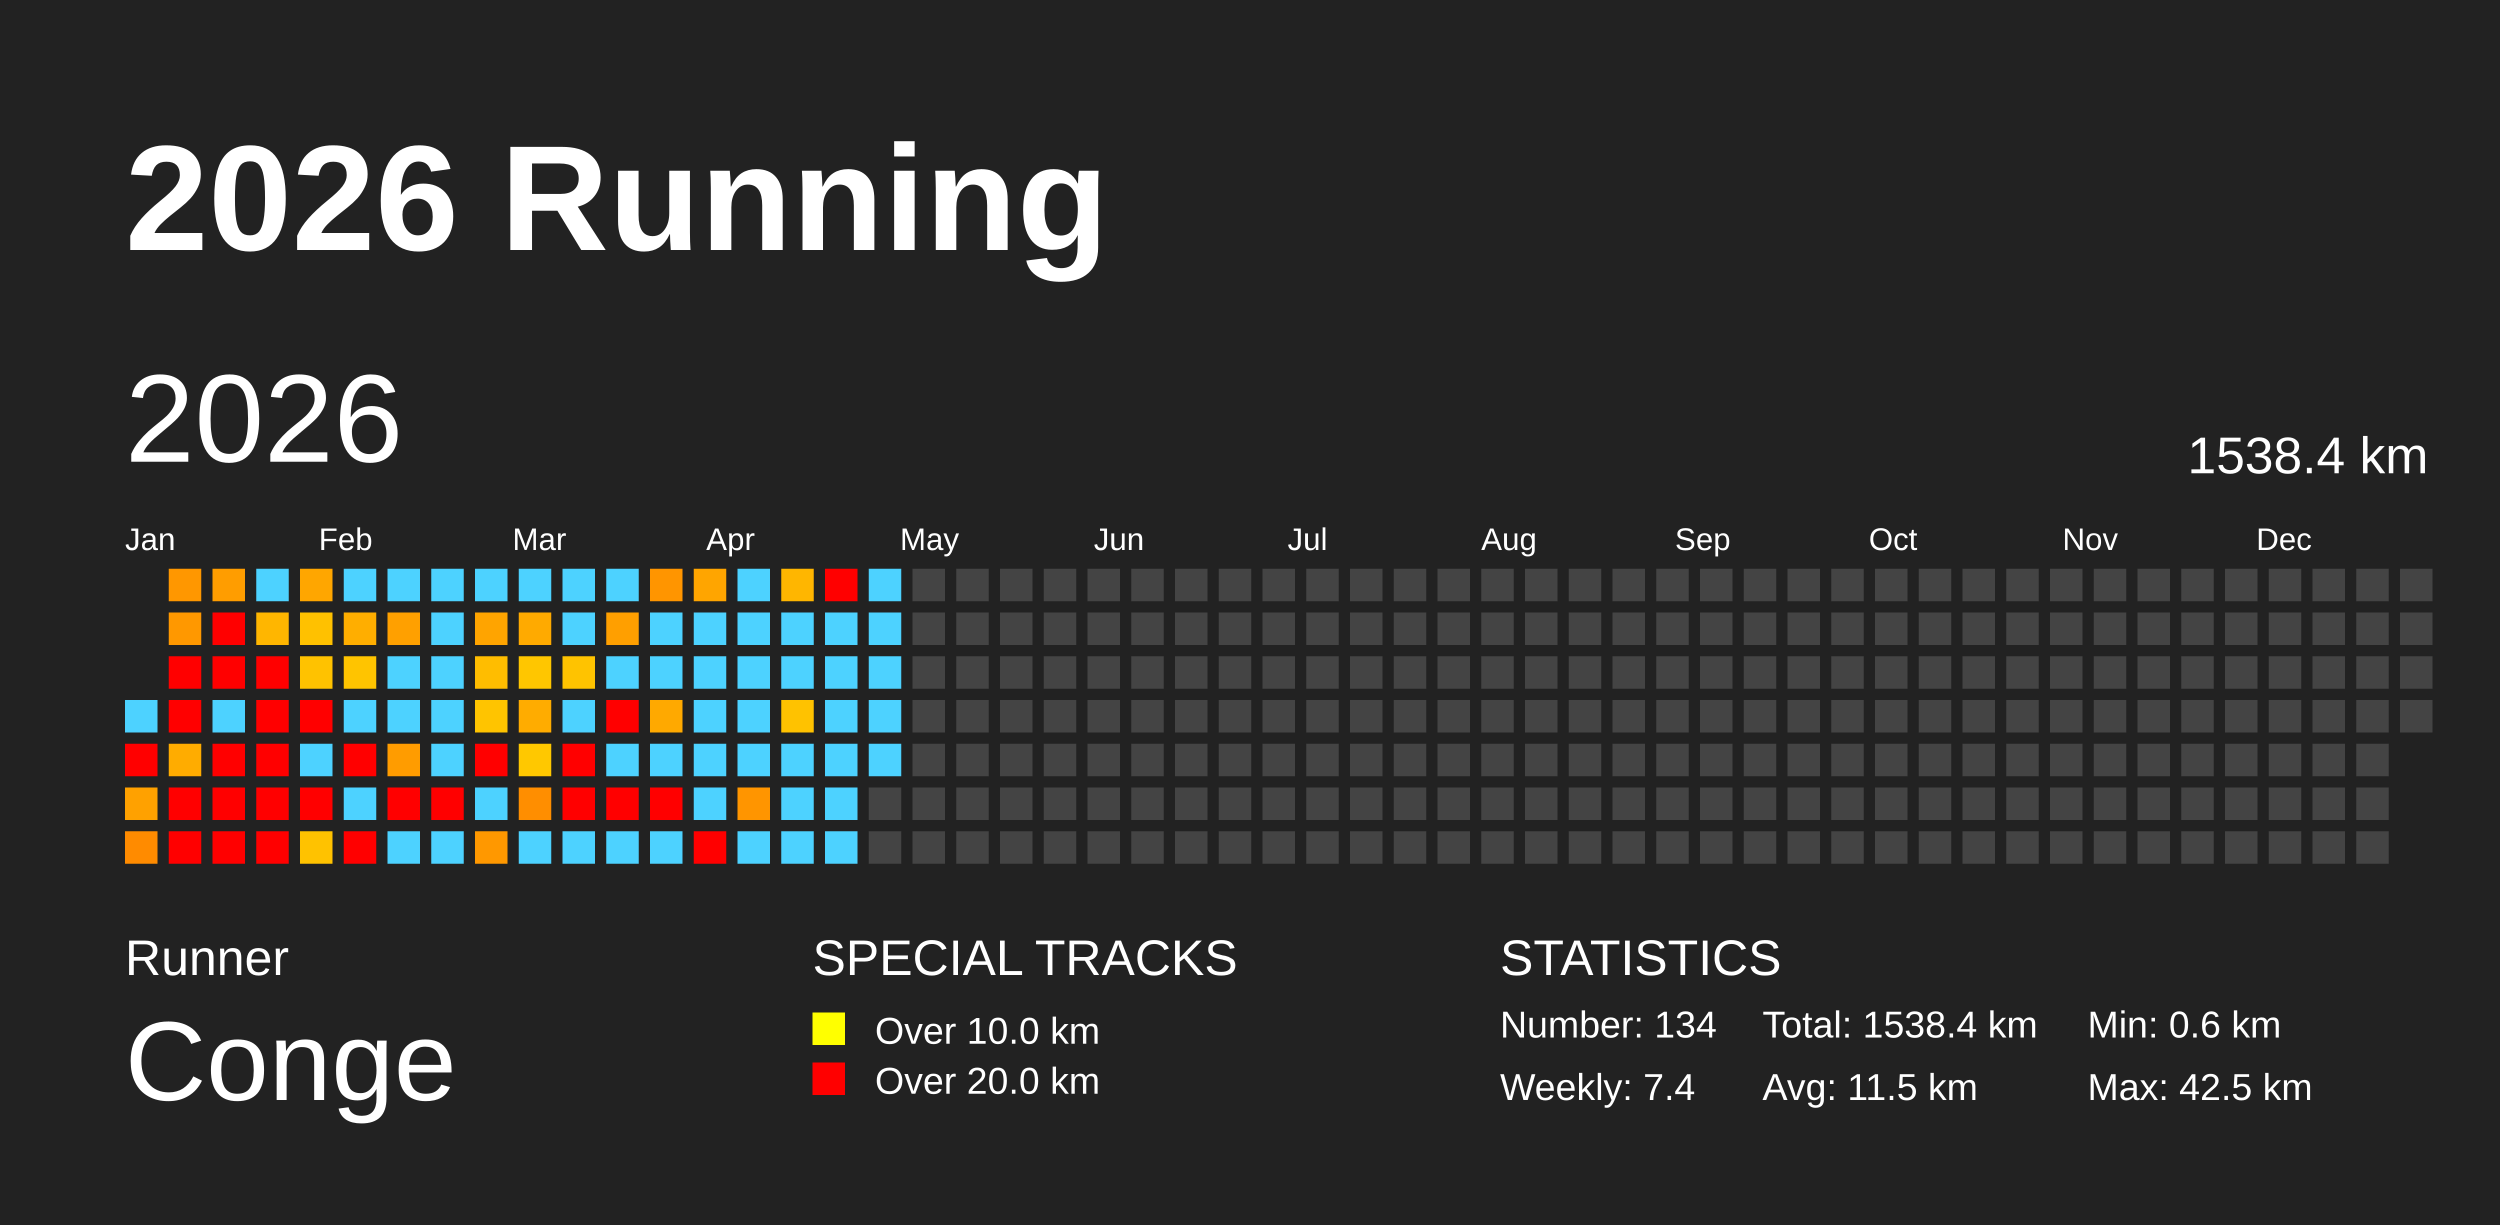
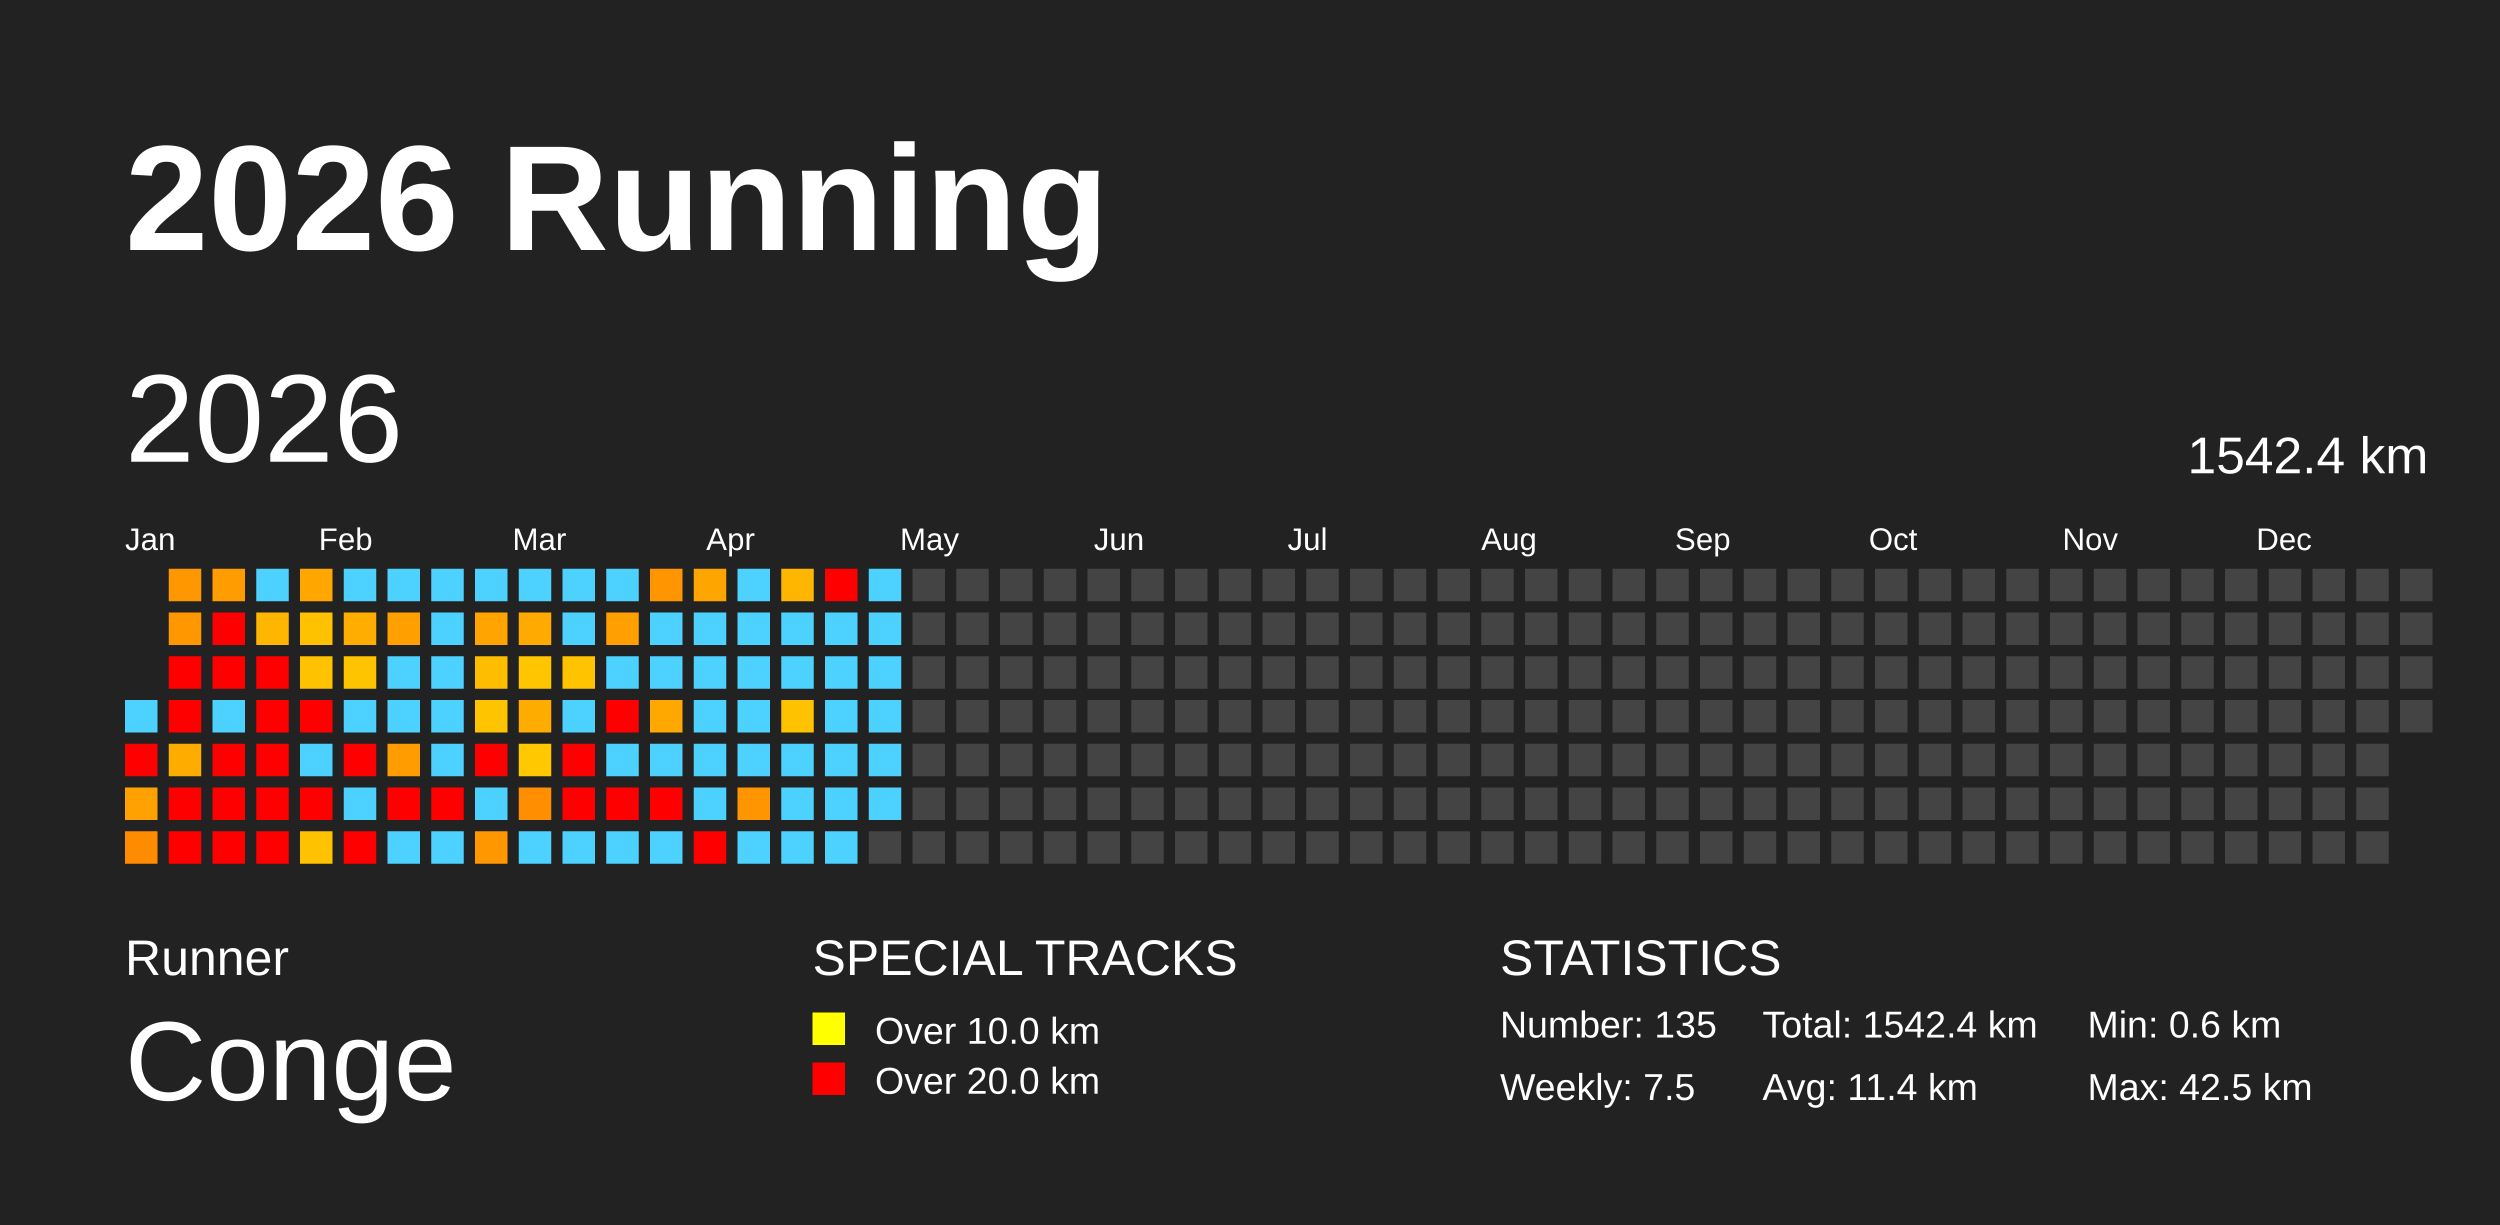
<svg xmlns="http://www.w3.org/2000/svg" baseProfile="full" height="98mm" version="1.1" viewBox="0,0,200,98" width="200mm">
  <defs />
  <rect fill="#222222" height="98" width="200" x="0" y="0" />
  <text fill="#FFFFFF" style="font-size:12px; font-family:Arial; font-weight:bold;" x="10" y="20">2026 Running</text>
  <text fill="#FFFFFF" style="font-size:4px; font-family:Arial" x="10" y="78">Runner</text>
  <text fill="#FFFFFF" style="font-size:9px; font-family:Arial" x="10" y="88">Conge</text>
  <text fill="#FFFFFF" style="font-size:4px; font-family:Arial" x="65" y="78">SPECIAL TRACKS</text>
  <rect fill="yellow" height="2.6" width="2.6" x="65" y="81" />
  <text fill="#FFFFFF" style="font-size:3px; font-family:Arial" x="70" y="83.5">Over 10.0 km</text>
  <rect fill="red" height="2.6" width="2.6" x="65" y="85" />
  <text fill="#FFFFFF" style="font-size:3px; font-family:Arial" x="70" y="87.5">Over 20.0 km</text>
  <text fill="#FFFFFF" style="font-size:4px; font-family:Arial" x="120" y="78">STATISTICS</text>
-   <text fill="#FFFFFF" style="font-size:3px; font-family:Arial" x="120" y="83">Number: 134</text>
-   <text fill="#FFFFFF" style="font-size:3px; font-family:Arial" x="120" y="88">Weekly: 7.4</text>
-   <text fill="#FFFFFF" style="font-size:3px; font-family:Arial" x="141" y="83">Total: 1538.4 km</text>
-   <text fill="#FFFFFF" style="font-size:3px; font-family:Arial" x="141" y="88">Avg: 11.5 km</text>
+   <text fill="#FFFFFF" style="font-size:3px; font-family:Arial" x="120" y="83">Number: 135</text>
+   <text fill="#FFFFFF" style="font-size:3px; font-family:Arial" x="120" y="88">Weekly: 7.5</text>
+   <text fill="#FFFFFF" style="font-size:3px; font-family:Arial" x="141" y="83">Total: 1542.4 km</text>
+   <text fill="#FFFFFF" style="font-size:3px; font-family:Arial" x="141" y="88">Avg: 11.4 km</text>
  <text fill="#FFFFFF" style="font-size:3px; font-family:Arial" x="167" y="83">Min: 0.6 km</text>
  <text fill="#FFFFFF" style="font-size:3px; font-family:Arial" x="167" y="88">Max: 42.5 km</text>
  <text dominant-baseline="hanging" fill="#FFFFFF" style="font-size:10.0px; font-family:Arial;" x="10" y="30">2026</text>
-   <text dominant-baseline="hanging" fill="#FFFFFF" style="font-size:4.125px; font-family:Arial;" x="175" y="35">1538.4 km</text>
+   <text dominant-baseline="hanging" fill="#FFFFFF" style="font-size:4.125px; font-family:Arial;" x="175" y="35">1542.4 km</text>
  <text fill="#FFFFFF" style="font-size:2.5px; font-family:Arial" x="10.0" y="44">Jan</text>
  <text fill="#FFFFFF" style="font-size:2.5px; font-family:Arial" x="25.5" y="44">Feb</text>
  <text fill="#FFFFFF" style="font-size:2.5px; font-family:Arial" x="41.0" y="44">Mar</text>
  <text fill="#FFFFFF" style="font-size:2.5px; font-family:Arial" x="56.5" y="44">Apr</text>
  <text fill="#FFFFFF" style="font-size:2.5px; font-family:Arial" x="72.0" y="44">May</text>
  <text fill="#FFFFFF" style="font-size:2.5px; font-family:Arial" x="87.5" y="44">Jun</text>
  <text fill="#FFFFFF" style="font-size:2.5px; font-family:Arial" x="103.0" y="44">Jul</text>
  <text fill="#FFFFFF" style="font-size:2.5px; font-family:Arial" x="118.5" y="44">Aug</text>
  <text fill="#FFFFFF" style="font-size:2.5px; font-family:Arial" x="134.0" y="44">Sep</text>
  <text fill="#FFFFFF" style="font-size:2.5px; font-family:Arial" x="149.5" y="44">Oct</text>
  <text fill="#FFFFFF" style="font-size:2.5px; font-family:Arial" x="165.0" y="44">Nov</text>
  <text fill="#FFFFFF" style="font-size:2.5px; font-family:Arial" x="180.5" y="44">Dec</text>
  <rect fill="#4dd2ff" height="2.6" width="2.6" x="10.0" y="56.0" />
  <rect fill="red" height="2.6" width="2.6" x="10.0" y="59.5" />
  <rect fill="#ffa100" height="2.6" width="2.6" x="10.0" y="63.0" />
  <rect fill="#ff8b00" height="2.6" width="2.6" x="10.0" y="66.5" />
  <rect fill="#ff9700" height="2.6" width="2.6" x="13.5" y="45.5" />
  <rect fill="#ff9800" height="2.6" width="2.6" x="13.5" y="49.0" />
  <rect fill="red" height="2.6" width="2.6" x="13.5" y="52.5" />
  <rect fill="red" height="2.6" width="2.6" x="13.5" y="56.0" />
  <rect fill="#ffac00" height="2.6" width="2.6" x="13.5" y="59.5" />
  <rect fill="red" height="2.6" width="2.6" x="13.5" y="63.0" />
  <rect fill="red" height="2.6" width="2.6" x="13.5" y="66.5" />
  <rect fill="#ff9d00" height="2.6" width="2.6" x="17.0" y="45.5" />
  <rect fill="red" height="2.6" width="2.6" x="17.0" y="49.0" />
  <rect fill="red" height="2.6" width="2.6" x="17.0" y="52.5" />
  <rect fill="#4dd2ff" height="2.6" width="2.6" x="17.0" y="56.0" />
  <rect fill="red" height="2.6" width="2.6" x="17.0" y="59.5" />
  <rect fill="red" height="2.6" width="2.6" x="17.0" y="63.0" />
  <rect fill="red" height="2.6" width="2.6" x="17.0" y="66.5" />
  <rect fill="#4dd2ff" height="2.6" width="2.6" x="20.5" y="45.5" />
  <rect fill="#ffb600" height="2.6" width="2.6" x="20.5" y="49.0" />
  <rect fill="red" height="2.6" width="2.6" x="20.5" y="52.5" />
  <rect fill="red" height="2.6" width="2.6" x="20.5" y="56.0" />
  <rect fill="red" height="2.6" width="2.6" x="20.5" y="59.5" />
  <rect fill="red" height="2.6" width="2.6" x="20.5" y="63.0" />
  <rect fill="red" height="2.6" width="2.6" x="20.5" y="66.5" />
  <rect fill="#ffa600" height="2.6" width="2.6" x="24.0" y="45.5" />
  <rect fill="#ffc100" height="2.6" width="2.6" x="24.0" y="49.0" />
  <rect fill="#ffc200" height="2.6" width="2.6" x="24.0" y="52.5" />
  <rect fill="red" height="2.6" width="2.6" x="24.0" y="56.0" />
  <rect fill="#4dd2ff" height="2.6" width="2.6" x="24.0" y="59.5" />
  <rect fill="red" height="2.6" width="2.6" x="24.0" y="63.0" />
  <rect fill="#ffc200" height="2.6" width="2.6" x="24.0" y="66.5" />
  <rect fill="#4dd2ff" height="2.6" width="2.6" x="27.5" y="45.5" />
  <rect fill="#ffae00" height="2.6" width="2.6" x="27.5" y="49.0" />
  <rect fill="#ffc400" height="2.6" width="2.6" x="27.5" y="52.5" />
  <rect fill="#4dd2ff" height="2.6" width="2.6" x="27.5" y="56.0" />
  <rect fill="red" height="2.6" width="2.6" x="27.5" y="59.5" />
  <rect fill="#4dd2ff" height="2.6" width="2.6" x="27.5" y="63.0" />
  <rect fill="red" height="2.6" width="2.6" x="27.5" y="66.5" />
  <rect fill="#4dd2ff" height="2.6" width="2.6" x="31.0" y="45.5" />
  <rect fill="#ffa000" height="2.6" width="2.6" x="31.0" y="49.0" />
  <rect fill="#4dd2ff" height="2.6" width="2.6" x="31.0" y="52.5" />
  <rect fill="#4dd2ff" height="2.6" width="2.6" x="31.0" y="56.0" />
  <rect fill="#ff9c00" height="2.6" width="2.6" x="31.0" y="59.5" />
  <rect fill="red" height="2.6" width="2.6" x="31.0" y="63.0" />
  <rect fill="#4dd2ff" height="2.6" width="2.6" x="31.0" y="66.5" />
  <rect fill="#4dd2ff" height="2.6" width="2.6" x="34.5" y="45.5" />
  <rect fill="#4dd2ff" height="2.6" width="2.6" x="34.5" y="49.0" />
  <rect fill="#4dd2ff" height="2.6" width="2.6" x="34.5" y="52.5" />
  <rect fill="#4dd2ff" height="2.6" width="2.6" x="34.5" y="56.0" />
  <rect fill="#4dd2ff" height="2.6" width="2.6" x="34.5" y="59.5" />
  <rect fill="red" height="2.6" width="2.6" x="34.5" y="63.0" />
  <rect fill="#4dd2ff" height="2.6" width="2.6" x="34.5" y="66.5" />
  <rect fill="#4dd2ff" height="2.6" width="2.6" x="38.0" y="45.5" />
  <rect fill="#ffa400" height="2.6" width="2.6" x="38.0" y="49.0" />
  <rect fill="#ffbd00" height="2.6" width="2.6" x="38.0" y="52.5" />
  <rect fill="#ffc400" height="2.6" width="2.6" x="38.0" y="56.0" />
  <rect fill="red" height="2.6" width="2.6" x="38.0" y="59.5" />
  <rect fill="#4dd2ff" height="2.6" width="2.6" x="38.0" y="63.0" />
  <rect fill="#ff9800" height="2.6" width="2.6" x="38.0" y="66.5" />
  <rect fill="#4dd2ff" height="2.6" width="2.6" x="41.5" y="45.5" />
  <rect fill="#ffaa00" height="2.6" width="2.6" x="41.5" y="49.0" />
  <rect fill="#ffc600" height="2.6" width="2.6" x="41.5" y="52.5" />
  <rect fill="#ffac00" height="2.6" width="2.6" x="41.5" y="56.0" />
  <rect fill="#ffc800" height="2.6" width="2.6" x="41.5" y="59.5" />
  <rect fill="#ff8e00" height="2.6" width="2.6" x="41.5" y="63.0" />
  <rect fill="#4dd2ff" height="2.6" width="2.6" x="41.5" y="66.5" />
  <rect fill="#4dd2ff" height="2.6" width="2.6" x="45.0" y="45.5" />
  <rect fill="#4dd2ff" height="2.6" width="2.6" x="45.0" y="49.0" />
  <rect fill="#ffc300" height="2.6" width="2.6" x="45.0" y="52.5" />
  <rect fill="#4dd2ff" height="2.6" width="2.6" x="45.0" y="56.0" />
  <rect fill="red" height="2.6" width="2.6" x="45.0" y="59.5" />
  <rect fill="red" height="2.6" width="2.6" x="45.0" y="63.0" />
  <rect fill="#4dd2ff" height="2.6" width="2.6" x="45.0" y="66.5" />
  <rect fill="#4dd2ff" height="2.6" width="2.6" x="48.5" y="45.5" />
  <rect fill="#ff9f00" height="2.6" width="2.6" x="48.5" y="49.0" />
  <rect fill="#4dd2ff" height="2.6" width="2.6" x="48.5" y="52.5" />
  <rect fill="red" height="2.6" width="2.6" x="48.5" y="56.0" />
  <rect fill="#4dd2ff" height="2.6" width="2.6" x="48.5" y="59.5" />
  <rect fill="red" height="2.6" width="2.6" x="48.5" y="63.0" />
  <rect fill="#4dd2ff" height="2.6" width="2.6" x="48.5" y="66.5" />
  <rect fill="#ff9500" height="2.6" width="2.6" x="52.0" y="45.5" />
  <rect fill="#4dd2ff" height="2.6" width="2.6" x="52.0" y="49.0" />
  <rect fill="#4dd2ff" height="2.6" width="2.6" x="52.0" y="52.5" />
  <rect fill="#ffa900" height="2.6" width="2.6" x="52.0" y="56.0" />
  <rect fill="#4dd2ff" height="2.6" width="2.6" x="52.0" y="59.5" />
  <rect fill="red" height="2.6" width="2.6" x="52.0" y="63.0" />
  <rect fill="#4dd2ff" height="2.6" width="2.6" x="52.0" y="66.5" />
  <rect fill="#ffa500" height="2.6" width="2.6" x="55.5" y="45.5" />
  <rect fill="#4dd2ff" height="2.6" width="2.6" x="55.5" y="49.0" />
  <rect fill="#4dd2ff" height="2.6" width="2.6" x="55.5" y="52.5" />
  <rect fill="#4dd2ff" height="2.6" width="2.6" x="55.5" y="56.0" />
  <rect fill="#4dd2ff" height="2.6" width="2.6" x="55.5" y="59.5" />
  <rect fill="#4dd2ff" height="2.6" width="2.6" x="55.5" y="63.0" />
  <rect fill="red" height="2.6" width="2.6" x="55.5" y="66.5" />
  <rect fill="#4dd2ff" height="2.6" width="2.6" x="59.0" y="45.5" />
  <rect fill="#4dd2ff" height="2.6" width="2.6" x="59.0" y="49.0" />
  <rect fill="#4dd2ff" height="2.6" width="2.6" x="59.0" y="52.5" />
  <rect fill="#4dd2ff" height="2.6" width="2.6" x="59.0" y="56.0" />
  <rect fill="#4dd2ff" height="2.6" width="2.6" x="59.0" y="59.5" />
  <rect fill="#ff9500" height="2.6" width="2.6" x="59.0" y="63.0" />
  <rect fill="#4dd2ff" height="2.6" width="2.6" x="59.0" y="66.5" />
  <rect fill="#ffb600" height="2.6" width="2.6" x="62.5" y="45.5" />
  <rect fill="#4dd2ff" height="2.6" width="2.6" x="62.5" y="49.0" />
  <rect fill="#4dd2ff" height="2.6" width="2.6" x="62.5" y="52.5" />
  <rect fill="#ffc200" height="2.6" width="2.6" x="62.5" y="56.0" />
  <rect fill="#4dd2ff" height="2.6" width="2.6" x="62.5" y="59.5" />
  <rect fill="#4dd2ff" height="2.6" width="2.6" x="62.5" y="63.0" />
  <rect fill="#4dd2ff" height="2.6" width="2.6" x="62.5" y="66.5" />
  <rect fill="red" height="2.6" width="2.6" x="66.0" y="45.5" />
  <rect fill="#4dd2ff" height="2.6" width="2.6" x="66.0" y="49.0" />
  <rect fill="#4dd2ff" height="2.6" width="2.6" x="66.0" y="52.5" />
  <rect fill="#4dd2ff" height="2.6" width="2.6" x="66.0" y="56.0" />
  <rect fill="#4dd2ff" height="2.6" width="2.6" x="66.0" y="59.5" />
  <rect fill="#4dd2ff" height="2.6" width="2.6" x="66.0" y="63.0" />
  <rect fill="#4dd2ff" height="2.6" width="2.6" x="66.0" y="66.5" />
  <rect fill="#4dd2ff" height="2.6" width="2.6" x="69.5" y="45.5" />
  <rect fill="#4dd2ff" height="2.6" width="2.6" x="69.5" y="49.0" />
  <rect fill="#4dd2ff" height="2.6" width="2.6" x="69.5" y="52.5" />
  <rect fill="#4dd2ff" height="2.6" width="2.6" x="69.5" y="56.0" />
  <rect fill="#4dd2ff" height="2.6" width="2.6" x="69.5" y="59.5" />
-   <rect fill="#444444" height="2.6" width="2.6" x="69.5" y="63.0" />
+   <rect fill="#4dd2ff" height="2.6" width="2.6" x="69.5" y="63.0" />
  <rect fill="#444444" height="2.6" width="2.6" x="69.5" y="66.5" />
  <rect fill="#444444" height="2.6" width="2.6" x="73.0" y="45.5" />
  <rect fill="#444444" height="2.6" width="2.6" x="73.0" y="49.0" />
  <rect fill="#444444" height="2.6" width="2.6" x="73.0" y="52.5" />
  <rect fill="#444444" height="2.6" width="2.6" x="73.0" y="56.0" />
  <rect fill="#444444" height="2.6" width="2.6" x="73.0" y="59.5" />
  <rect fill="#444444" height="2.6" width="2.6" x="73.0" y="63.0" />
  <rect fill="#444444" height="2.6" width="2.6" x="73.0" y="66.5" />
  <rect fill="#444444" height="2.6" width="2.6" x="76.5" y="45.5" />
  <rect fill="#444444" height="2.6" width="2.6" x="76.5" y="49.0" />
  <rect fill="#444444" height="2.6" width="2.6" x="76.5" y="52.5" />
  <rect fill="#444444" height="2.6" width="2.6" x="76.5" y="56.0" />
  <rect fill="#444444" height="2.6" width="2.6" x="76.5" y="59.5" />
  <rect fill="#444444" height="2.6" width="2.6" x="76.5" y="63.0" />
  <rect fill="#444444" height="2.6" width="2.6" x="76.5" y="66.5" />
  <rect fill="#444444" height="2.6" width="2.6" x="80.0" y="45.5" />
  <rect fill="#444444" height="2.6" width="2.6" x="80.0" y="49.0" />
  <rect fill="#444444" height="2.6" width="2.6" x="80.0" y="52.5" />
  <rect fill="#444444" height="2.6" width="2.6" x="80.0" y="56.0" />
  <rect fill="#444444" height="2.6" width="2.6" x="80.0" y="59.5" />
  <rect fill="#444444" height="2.6" width="2.6" x="80.0" y="63.0" />
  <rect fill="#444444" height="2.6" width="2.6" x="80.0" y="66.5" />
  <rect fill="#444444" height="2.6" width="2.6" x="83.5" y="45.5" />
  <rect fill="#444444" height="2.6" width="2.6" x="83.5" y="49.0" />
  <rect fill="#444444" height="2.6" width="2.6" x="83.5" y="52.5" />
  <rect fill="#444444" height="2.6" width="2.6" x="83.5" y="56.0" />
  <rect fill="#444444" height="2.6" width="2.6" x="83.5" y="59.5" />
  <rect fill="#444444" height="2.6" width="2.6" x="83.5" y="63.0" />
  <rect fill="#444444" height="2.6" width="2.6" x="83.5" y="66.5" />
  <rect fill="#444444" height="2.6" width="2.6" x="87.0" y="45.5" />
  <rect fill="#444444" height="2.6" width="2.6" x="87.0" y="49.0" />
  <rect fill="#444444" height="2.6" width="2.6" x="87.0" y="52.5" />
  <rect fill="#444444" height="2.6" width="2.6" x="87.0" y="56.0" />
  <rect fill="#444444" height="2.6" width="2.6" x="87.0" y="59.5" />
  <rect fill="#444444" height="2.6" width="2.6" x="87.0" y="63.0" />
  <rect fill="#444444" height="2.6" width="2.6" x="87.0" y="66.5" />
  <rect fill="#444444" height="2.6" width="2.6" x="90.5" y="45.5" />
  <rect fill="#444444" height="2.6" width="2.6" x="90.5" y="49.0" />
  <rect fill="#444444" height="2.6" width="2.6" x="90.5" y="52.5" />
  <rect fill="#444444" height="2.6" width="2.6" x="90.5" y="56.0" />
  <rect fill="#444444" height="2.6" width="2.6" x="90.5" y="59.5" />
  <rect fill="#444444" height="2.6" width="2.6" x="90.5" y="63.0" />
  <rect fill="#444444" height="2.6" width="2.6" x="90.5" y="66.5" />
  <rect fill="#444444" height="2.6" width="2.6" x="94.0" y="45.5" />
  <rect fill="#444444" height="2.6" width="2.6" x="94.0" y="49.0" />
  <rect fill="#444444" height="2.6" width="2.6" x="94.0" y="52.5" />
  <rect fill="#444444" height="2.6" width="2.6" x="94.0" y="56.0" />
  <rect fill="#444444" height="2.6" width="2.6" x="94.0" y="59.5" />
  <rect fill="#444444" height="2.6" width="2.6" x="94.0" y="63.0" />
  <rect fill="#444444" height="2.6" width="2.6" x="94.0" y="66.5" />
  <rect fill="#444444" height="2.6" width="2.6" x="97.5" y="45.5" />
  <rect fill="#444444" height="2.6" width="2.6" x="97.5" y="49.0" />
  <rect fill="#444444" height="2.6" width="2.6" x="97.5" y="52.5" />
  <rect fill="#444444" height="2.6" width="2.6" x="97.5" y="56.0" />
  <rect fill="#444444" height="2.6" width="2.6" x="97.5" y="59.5" />
  <rect fill="#444444" height="2.6" width="2.6" x="97.5" y="63.0" />
  <rect fill="#444444" height="2.6" width="2.6" x="97.5" y="66.5" />
  <rect fill="#444444" height="2.6" width="2.6" x="101.0" y="45.5" />
  <rect fill="#444444" height="2.6" width="2.6" x="101.0" y="49.0" />
  <rect fill="#444444" height="2.6" width="2.6" x="101.0" y="52.5" />
  <rect fill="#444444" height="2.6" width="2.6" x="101.0" y="56.0" />
  <rect fill="#444444" height="2.6" width="2.6" x="101.0" y="59.5" />
  <rect fill="#444444" height="2.6" width="2.6" x="101.0" y="63.0" />
  <rect fill="#444444" height="2.6" width="2.6" x="101.0" y="66.5" />
  <rect fill="#444444" height="2.6" width="2.6" x="104.5" y="45.5" />
  <rect fill="#444444" height="2.6" width="2.6" x="104.5" y="49.0" />
  <rect fill="#444444" height="2.6" width="2.6" x="104.5" y="52.5" />
  <rect fill="#444444" height="2.6" width="2.6" x="104.5" y="56.0" />
  <rect fill="#444444" height="2.6" width="2.6" x="104.5" y="59.5" />
  <rect fill="#444444" height="2.6" width="2.6" x="104.5" y="63.0" />
  <rect fill="#444444" height="2.6" width="2.6" x="104.5" y="66.5" />
  <rect fill="#444444" height="2.6" width="2.6" x="108.0" y="45.5" />
  <rect fill="#444444" height="2.6" width="2.6" x="108.0" y="49.0" />
  <rect fill="#444444" height="2.6" width="2.6" x="108.0" y="52.5" />
  <rect fill="#444444" height="2.6" width="2.6" x="108.0" y="56.0" />
  <rect fill="#444444" height="2.6" width="2.6" x="108.0" y="59.5" />
  <rect fill="#444444" height="2.6" width="2.6" x="108.0" y="63.0" />
  <rect fill="#444444" height="2.6" width="2.6" x="108.0" y="66.5" />
  <rect fill="#444444" height="2.6" width="2.6" x="111.5" y="45.5" />
  <rect fill="#444444" height="2.6" width="2.6" x="111.5" y="49.0" />
  <rect fill="#444444" height="2.6" width="2.6" x="111.5" y="52.5" />
  <rect fill="#444444" height="2.6" width="2.6" x="111.5" y="56.0" />
  <rect fill="#444444" height="2.6" width="2.6" x="111.5" y="59.5" />
  <rect fill="#444444" height="2.6" width="2.6" x="111.5" y="63.0" />
  <rect fill="#444444" height="2.6" width="2.6" x="111.5" y="66.5" />
  <rect fill="#444444" height="2.6" width="2.6" x="115.0" y="45.5" />
  <rect fill="#444444" height="2.6" width="2.6" x="115.0" y="49.0" />
  <rect fill="#444444" height="2.6" width="2.6" x="115.0" y="52.5" />
  <rect fill="#444444" height="2.6" width="2.6" x="115.0" y="56.0" />
  <rect fill="#444444" height="2.6" width="2.6" x="115.0" y="59.5" />
  <rect fill="#444444" height="2.6" width="2.6" x="115.0" y="63.0" />
  <rect fill="#444444" height="2.6" width="2.6" x="115.0" y="66.5" />
  <rect fill="#444444" height="2.6" width="2.6" x="118.5" y="45.5" />
  <rect fill="#444444" height="2.6" width="2.6" x="118.5" y="49.0" />
  <rect fill="#444444" height="2.6" width="2.6" x="118.5" y="52.5" />
  <rect fill="#444444" height="2.6" width="2.6" x="118.5" y="56.0" />
  <rect fill="#444444" height="2.6" width="2.6" x="118.5" y="59.5" />
  <rect fill="#444444" height="2.6" width="2.6" x="118.5" y="63.0" />
  <rect fill="#444444" height="2.6" width="2.6" x="118.5" y="66.5" />
  <rect fill="#444444" height="2.6" width="2.6" x="122.0" y="45.5" />
  <rect fill="#444444" height="2.6" width="2.6" x="122.0" y="49.0" />
  <rect fill="#444444" height="2.6" width="2.6" x="122.0" y="52.5" />
  <rect fill="#444444" height="2.6" width="2.6" x="122.0" y="56.0" />
  <rect fill="#444444" height="2.6" width="2.6" x="122.0" y="59.5" />
  <rect fill="#444444" height="2.6" width="2.6" x="122.0" y="63.0" />
  <rect fill="#444444" height="2.6" width="2.6" x="122.0" y="66.5" />
  <rect fill="#444444" height="2.6" width="2.6" x="125.5" y="45.5" />
  <rect fill="#444444" height="2.6" width="2.6" x="125.5" y="49.0" />
  <rect fill="#444444" height="2.6" width="2.6" x="125.5" y="52.5" />
  <rect fill="#444444" height="2.6" width="2.6" x="125.5" y="56.0" />
  <rect fill="#444444" height="2.6" width="2.6" x="125.5" y="59.5" />
  <rect fill="#444444" height="2.6" width="2.6" x="125.5" y="63.0" />
  <rect fill="#444444" height="2.6" width="2.6" x="125.5" y="66.5" />
  <rect fill="#444444" height="2.6" width="2.6" x="129.0" y="45.5" />
  <rect fill="#444444" height="2.6" width="2.6" x="129.0" y="49.0" />
  <rect fill="#444444" height="2.6" width="2.6" x="129.0" y="52.5" />
  <rect fill="#444444" height="2.6" width="2.6" x="129.0" y="56.0" />
  <rect fill="#444444" height="2.6" width="2.6" x="129.0" y="59.5" />
  <rect fill="#444444" height="2.6" width="2.6" x="129.0" y="63.0" />
  <rect fill="#444444" height="2.6" width="2.6" x="129.0" y="66.5" />
  <rect fill="#444444" height="2.6" width="2.6" x="132.5" y="45.5" />
  <rect fill="#444444" height="2.6" width="2.6" x="132.5" y="49.0" />
  <rect fill="#444444" height="2.6" width="2.6" x="132.5" y="52.5" />
  <rect fill="#444444" height="2.6" width="2.6" x="132.5" y="56.0" />
  <rect fill="#444444" height="2.6" width="2.6" x="132.5" y="59.5" />
  <rect fill="#444444" height="2.6" width="2.6" x="132.5" y="63.0" />
  <rect fill="#444444" height="2.6" width="2.6" x="132.5" y="66.5" />
  <rect fill="#444444" height="2.6" width="2.6" x="136.0" y="45.5" />
  <rect fill="#444444" height="2.6" width="2.6" x="136.0" y="49.0" />
  <rect fill="#444444" height="2.6" width="2.6" x="136.0" y="52.5" />
  <rect fill="#444444" height="2.6" width="2.6" x="136.0" y="56.0" />
  <rect fill="#444444" height="2.6" width="2.6" x="136.0" y="59.5" />
  <rect fill="#444444" height="2.6" width="2.6" x="136.0" y="63.0" />
  <rect fill="#444444" height="2.6" width="2.6" x="136.0" y="66.5" />
  <rect fill="#444444" height="2.6" width="2.6" x="139.5" y="45.5" />
  <rect fill="#444444" height="2.6" width="2.6" x="139.5" y="49.0" />
  <rect fill="#444444" height="2.6" width="2.6" x="139.5" y="52.5" />
  <rect fill="#444444" height="2.6" width="2.6" x="139.5" y="56.0" />
  <rect fill="#444444" height="2.6" width="2.6" x="139.5" y="59.5" />
  <rect fill="#444444" height="2.6" width="2.6" x="139.5" y="63.0" />
  <rect fill="#444444" height="2.6" width="2.6" x="139.5" y="66.5" />
  <rect fill="#444444" height="2.6" width="2.6" x="143.0" y="45.5" />
  <rect fill="#444444" height="2.6" width="2.6" x="143.0" y="49.0" />
  <rect fill="#444444" height="2.6" width="2.6" x="143.0" y="52.5" />
  <rect fill="#444444" height="2.6" width="2.6" x="143.0" y="56.0" />
  <rect fill="#444444" height="2.6" width="2.6" x="143.0" y="59.5" />
  <rect fill="#444444" height="2.6" width="2.6" x="143.0" y="63.0" />
  <rect fill="#444444" height="2.6" width="2.6" x="143.0" y="66.5" />
  <rect fill="#444444" height="2.6" width="2.6" x="146.5" y="45.5" />
  <rect fill="#444444" height="2.6" width="2.6" x="146.5" y="49.0" />
  <rect fill="#444444" height="2.6" width="2.6" x="146.5" y="52.5" />
  <rect fill="#444444" height="2.6" width="2.6" x="146.5" y="56.0" />
  <rect fill="#444444" height="2.6" width="2.6" x="146.5" y="59.5" />
  <rect fill="#444444" height="2.6" width="2.6" x="146.5" y="63.0" />
  <rect fill="#444444" height="2.6" width="2.6" x="146.5" y="66.5" />
  <rect fill="#444444" height="2.6" width="2.6" x="150.0" y="45.5" />
  <rect fill="#444444" height="2.6" width="2.6" x="150.0" y="49.0" />
  <rect fill="#444444" height="2.6" width="2.6" x="150.0" y="52.5" />
  <rect fill="#444444" height="2.6" width="2.6" x="150.0" y="56.0" />
  <rect fill="#444444" height="2.6" width="2.6" x="150.0" y="59.5" />
  <rect fill="#444444" height="2.6" width="2.6" x="150.0" y="63.0" />
  <rect fill="#444444" height="2.6" width="2.6" x="150.0" y="66.5" />
  <rect fill="#444444" height="2.6" width="2.6" x="153.5" y="45.5" />
  <rect fill="#444444" height="2.6" width="2.6" x="153.5" y="49.0" />
  <rect fill="#444444" height="2.6" width="2.6" x="153.5" y="52.5" />
  <rect fill="#444444" height="2.6" width="2.6" x="153.5" y="56.0" />
  <rect fill="#444444" height="2.6" width="2.6" x="153.5" y="59.5" />
  <rect fill="#444444" height="2.6" width="2.6" x="153.5" y="63.0" />
  <rect fill="#444444" height="2.6" width="2.6" x="153.5" y="66.5" />
  <rect fill="#444444" height="2.6" width="2.6" x="157.0" y="45.5" />
  <rect fill="#444444" height="2.6" width="2.6" x="157.0" y="49.0" />
  <rect fill="#444444" height="2.6" width="2.6" x="157.0" y="52.5" />
  <rect fill="#444444" height="2.6" width="2.6" x="157.0" y="56.0" />
  <rect fill="#444444" height="2.6" width="2.6" x="157.0" y="59.5" />
  <rect fill="#444444" height="2.6" width="2.6" x="157.0" y="63.0" />
  <rect fill="#444444" height="2.6" width="2.6" x="157.0" y="66.5" />
  <rect fill="#444444" height="2.6" width="2.6" x="160.5" y="45.5" />
  <rect fill="#444444" height="2.6" width="2.6" x="160.5" y="49.0" />
  <rect fill="#444444" height="2.6" width="2.6" x="160.5" y="52.5" />
  <rect fill="#444444" height="2.6" width="2.6" x="160.5" y="56.0" />
  <rect fill="#444444" height="2.6" width="2.6" x="160.5" y="59.5" />
  <rect fill="#444444" height="2.6" width="2.6" x="160.5" y="63.0" />
  <rect fill="#444444" height="2.6" width="2.6" x="160.5" y="66.5" />
  <rect fill="#444444" height="2.6" width="2.6" x="164.0" y="45.5" />
  <rect fill="#444444" height="2.6" width="2.6" x="164.0" y="49.0" />
  <rect fill="#444444" height="2.6" width="2.6" x="164.0" y="52.5" />
  <rect fill="#444444" height="2.6" width="2.6" x="164.0" y="56.0" />
  <rect fill="#444444" height="2.6" width="2.6" x="164.0" y="59.5" />
  <rect fill="#444444" height="2.6" width="2.6" x="164.0" y="63.0" />
  <rect fill="#444444" height="2.6" width="2.6" x="164.0" y="66.5" />
  <rect fill="#444444" height="2.6" width="2.6" x="167.5" y="45.5" />
  <rect fill="#444444" height="2.6" width="2.6" x="167.5" y="49.0" />
  <rect fill="#444444" height="2.6" width="2.6" x="167.5" y="52.5" />
  <rect fill="#444444" height="2.6" width="2.6" x="167.5" y="56.0" />
  <rect fill="#444444" height="2.6" width="2.6" x="167.5" y="59.5" />
  <rect fill="#444444" height="2.6" width="2.6" x="167.5" y="63.0" />
  <rect fill="#444444" height="2.6" width="2.6" x="167.5" y="66.5" />
  <rect fill="#444444" height="2.6" width="2.6" x="171.0" y="45.5" />
  <rect fill="#444444" height="2.6" width="2.6" x="171.0" y="49.0" />
  <rect fill="#444444" height="2.6" width="2.6" x="171.0" y="52.5" />
  <rect fill="#444444" height="2.6" width="2.6" x="171.0" y="56.0" />
  <rect fill="#444444" height="2.6" width="2.6" x="171.0" y="59.5" />
  <rect fill="#444444" height="2.6" width="2.6" x="171.0" y="63.0" />
  <rect fill="#444444" height="2.6" width="2.6" x="171.0" y="66.5" />
  <rect fill="#444444" height="2.6" width="2.6" x="174.5" y="45.5" />
  <rect fill="#444444" height="2.6" width="2.6" x="174.5" y="49.0" />
  <rect fill="#444444" height="2.6" width="2.6" x="174.5" y="52.5" />
  <rect fill="#444444" height="2.6" width="2.6" x="174.5" y="56.0" />
  <rect fill="#444444" height="2.6" width="2.6" x="174.5" y="59.5" />
  <rect fill="#444444" height="2.6" width="2.6" x="174.5" y="63.0" />
  <rect fill="#444444" height="2.6" width="2.6" x="174.5" y="66.5" />
  <rect fill="#444444" height="2.6" width="2.6" x="178.0" y="45.5" />
  <rect fill="#444444" height="2.6" width="2.6" x="178.0" y="49.0" />
  <rect fill="#444444" height="2.6" width="2.6" x="178.0" y="52.5" />
  <rect fill="#444444" height="2.6" width="2.6" x="178.0" y="56.0" />
  <rect fill="#444444" height="2.6" width="2.6" x="178.0" y="59.5" />
  <rect fill="#444444" height="2.6" width="2.6" x="178.0" y="63.0" />
  <rect fill="#444444" height="2.6" width="2.6" x="178.0" y="66.5" />
  <rect fill="#444444" height="2.6" width="2.6" x="181.5" y="45.5" />
  <rect fill="#444444" height="2.6" width="2.6" x="181.5" y="49.0" />
  <rect fill="#444444" height="2.6" width="2.6" x="181.5" y="52.5" />
  <rect fill="#444444" height="2.6" width="2.6" x="181.5" y="56.0" />
  <rect fill="#444444" height="2.6" width="2.6" x="181.5" y="59.5" />
  <rect fill="#444444" height="2.6" width="2.6" x="181.5" y="63.0" />
  <rect fill="#444444" height="2.6" width="2.6" x="181.5" y="66.5" />
  <rect fill="#444444" height="2.6" width="2.6" x="185.0" y="45.5" />
  <rect fill="#444444" height="2.6" width="2.6" x="185.0" y="49.0" />
  <rect fill="#444444" height="2.6" width="2.6" x="185.0" y="52.5" />
  <rect fill="#444444" height="2.6" width="2.6" x="185.0" y="56.0" />
  <rect fill="#444444" height="2.6" width="2.6" x="185.0" y="59.5" />
  <rect fill="#444444" height="2.6" width="2.6" x="185.0" y="63.0" />
  <rect fill="#444444" height="2.6" width="2.6" x="185.0" y="66.5" />
  <rect fill="#444444" height="2.6" width="2.6" x="188.5" y="45.5" />
  <rect fill="#444444" height="2.6" width="2.6" x="188.5" y="49.0" />
  <rect fill="#444444" height="2.6" width="2.6" x="188.5" y="52.5" />
  <rect fill="#444444" height="2.6" width="2.6" x="188.5" y="56.0" />
  <rect fill="#444444" height="2.6" width="2.6" x="188.5" y="59.5" />
  <rect fill="#444444" height="2.6" width="2.6" x="188.5" y="63.0" />
  <rect fill="#444444" height="2.6" width="2.6" x="188.5" y="66.5" />
  <rect fill="#444444" height="2.6" width="2.6" x="192.0" y="45.5" />
  <rect fill="#444444" height="2.6" width="2.6" x="192.0" y="49.0" />
  <rect fill="#444444" height="2.6" width="2.6" x="192.0" y="52.5" />
  <rect fill="#444444" height="2.6" width="2.6" x="192.0" y="56.0" />
</svg>
